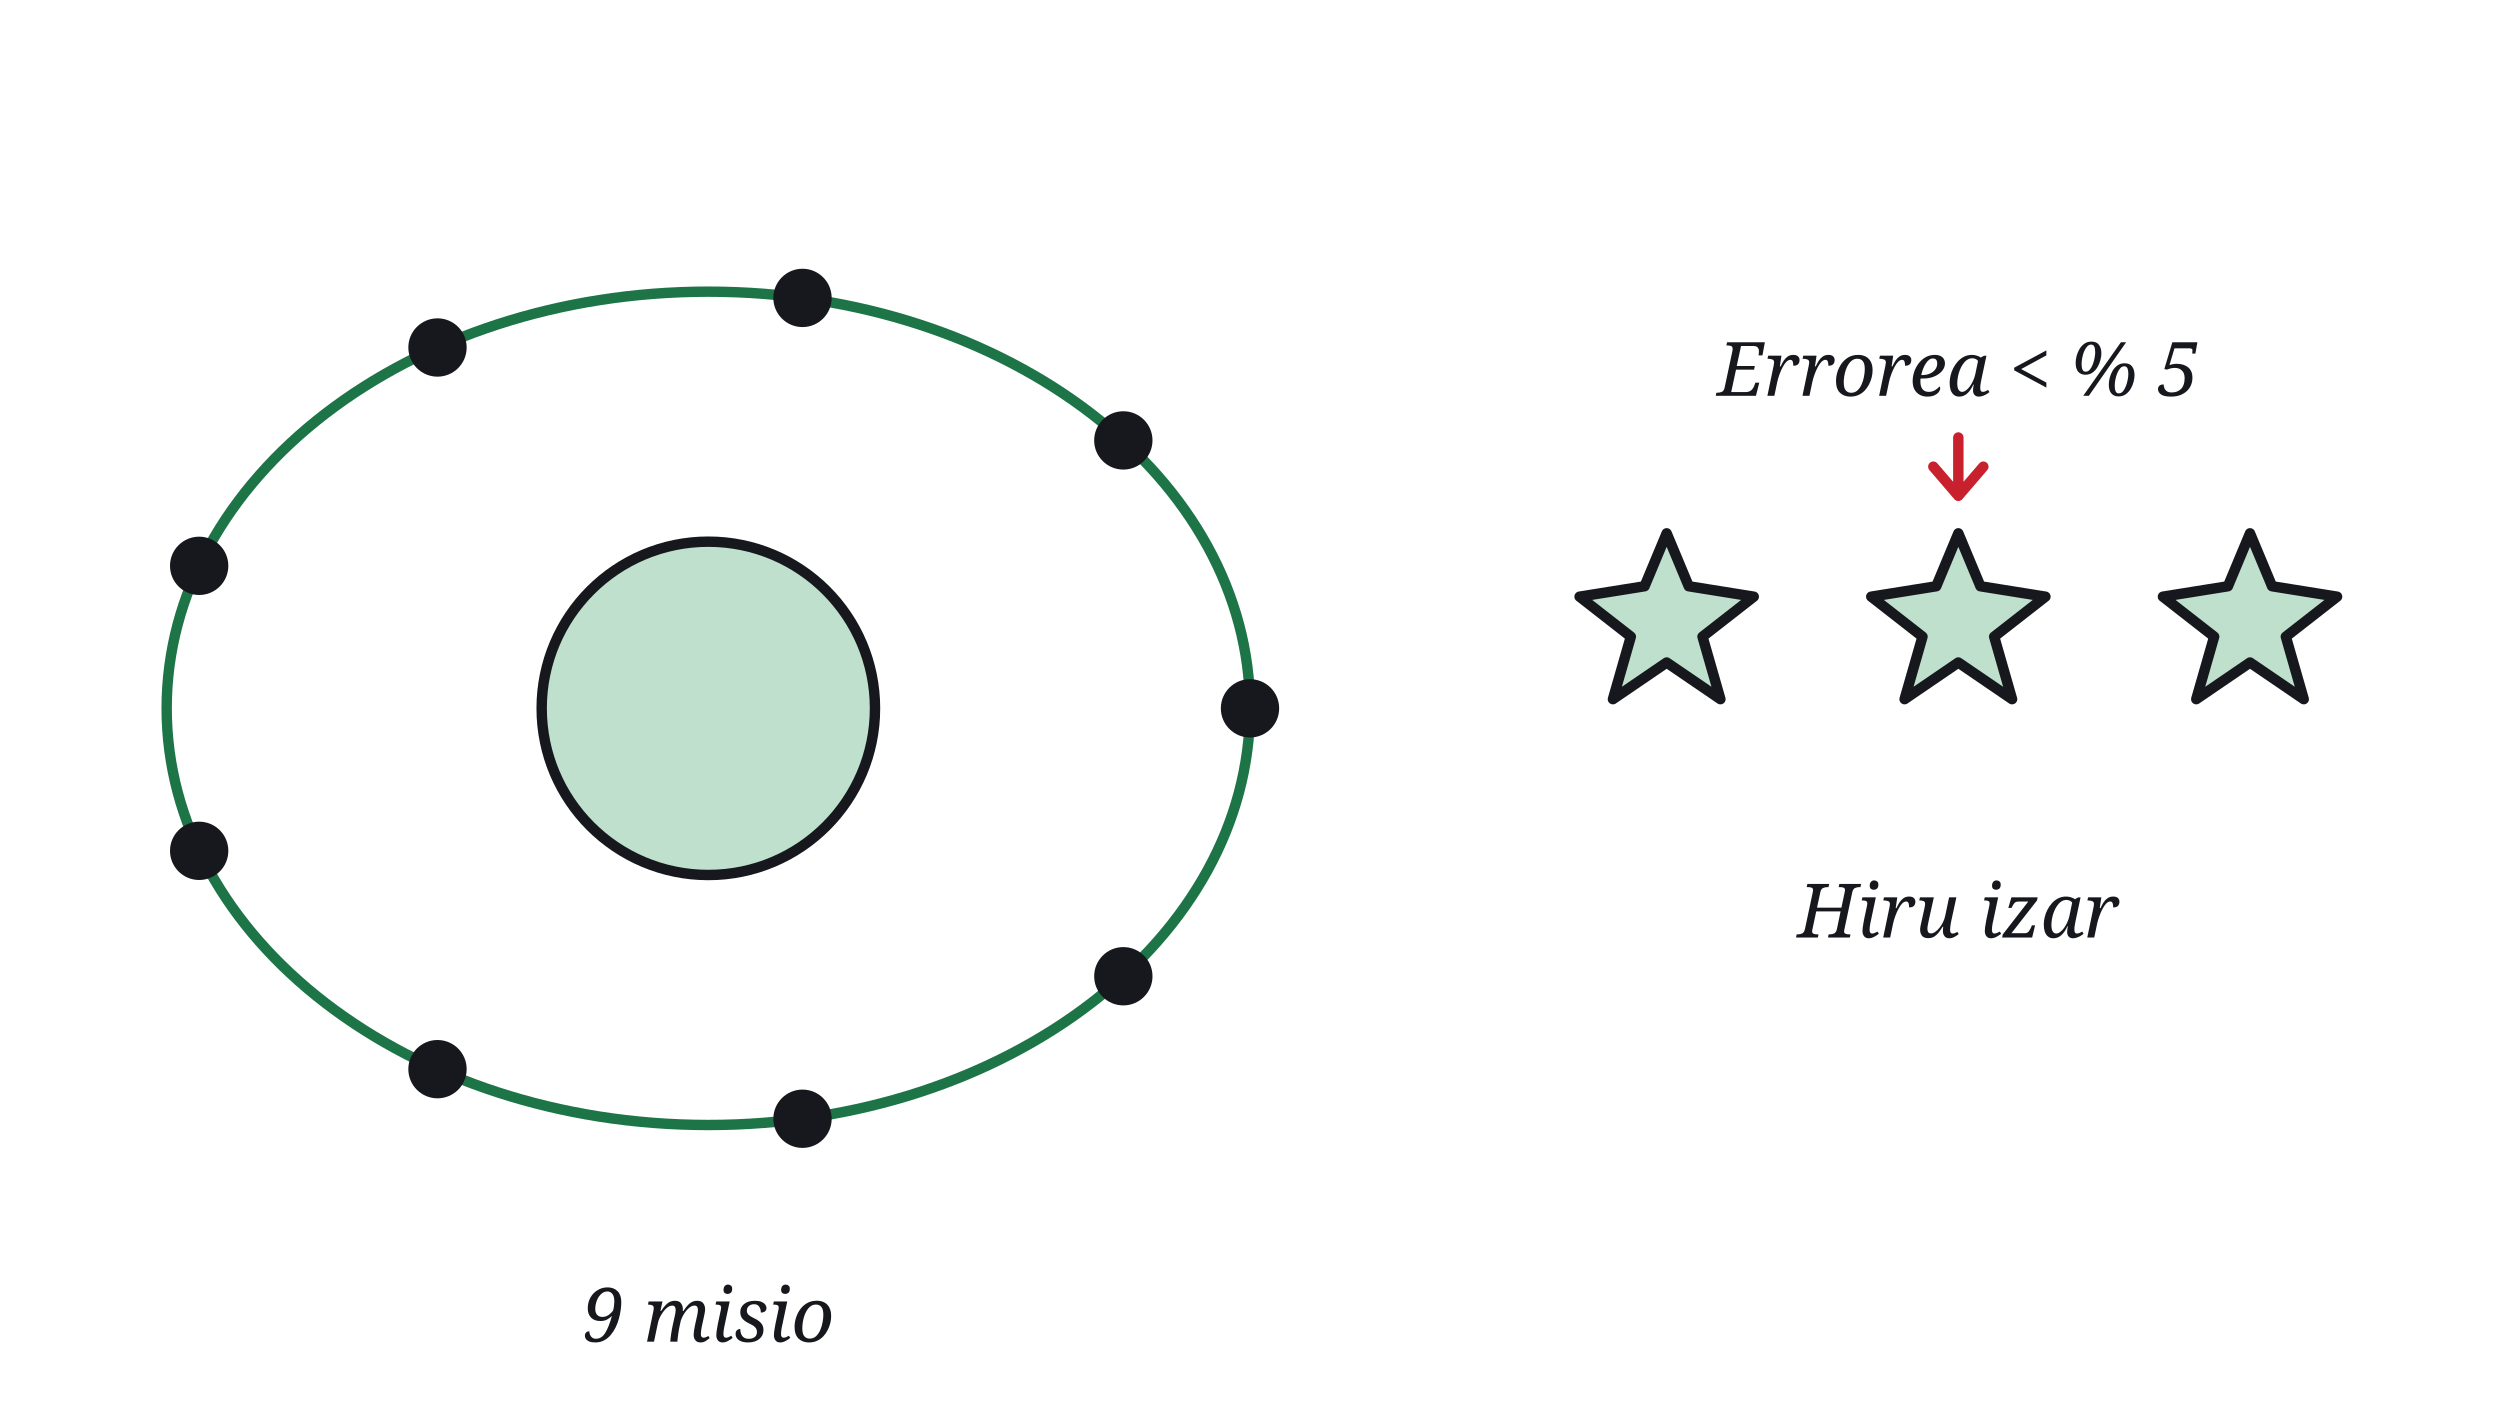
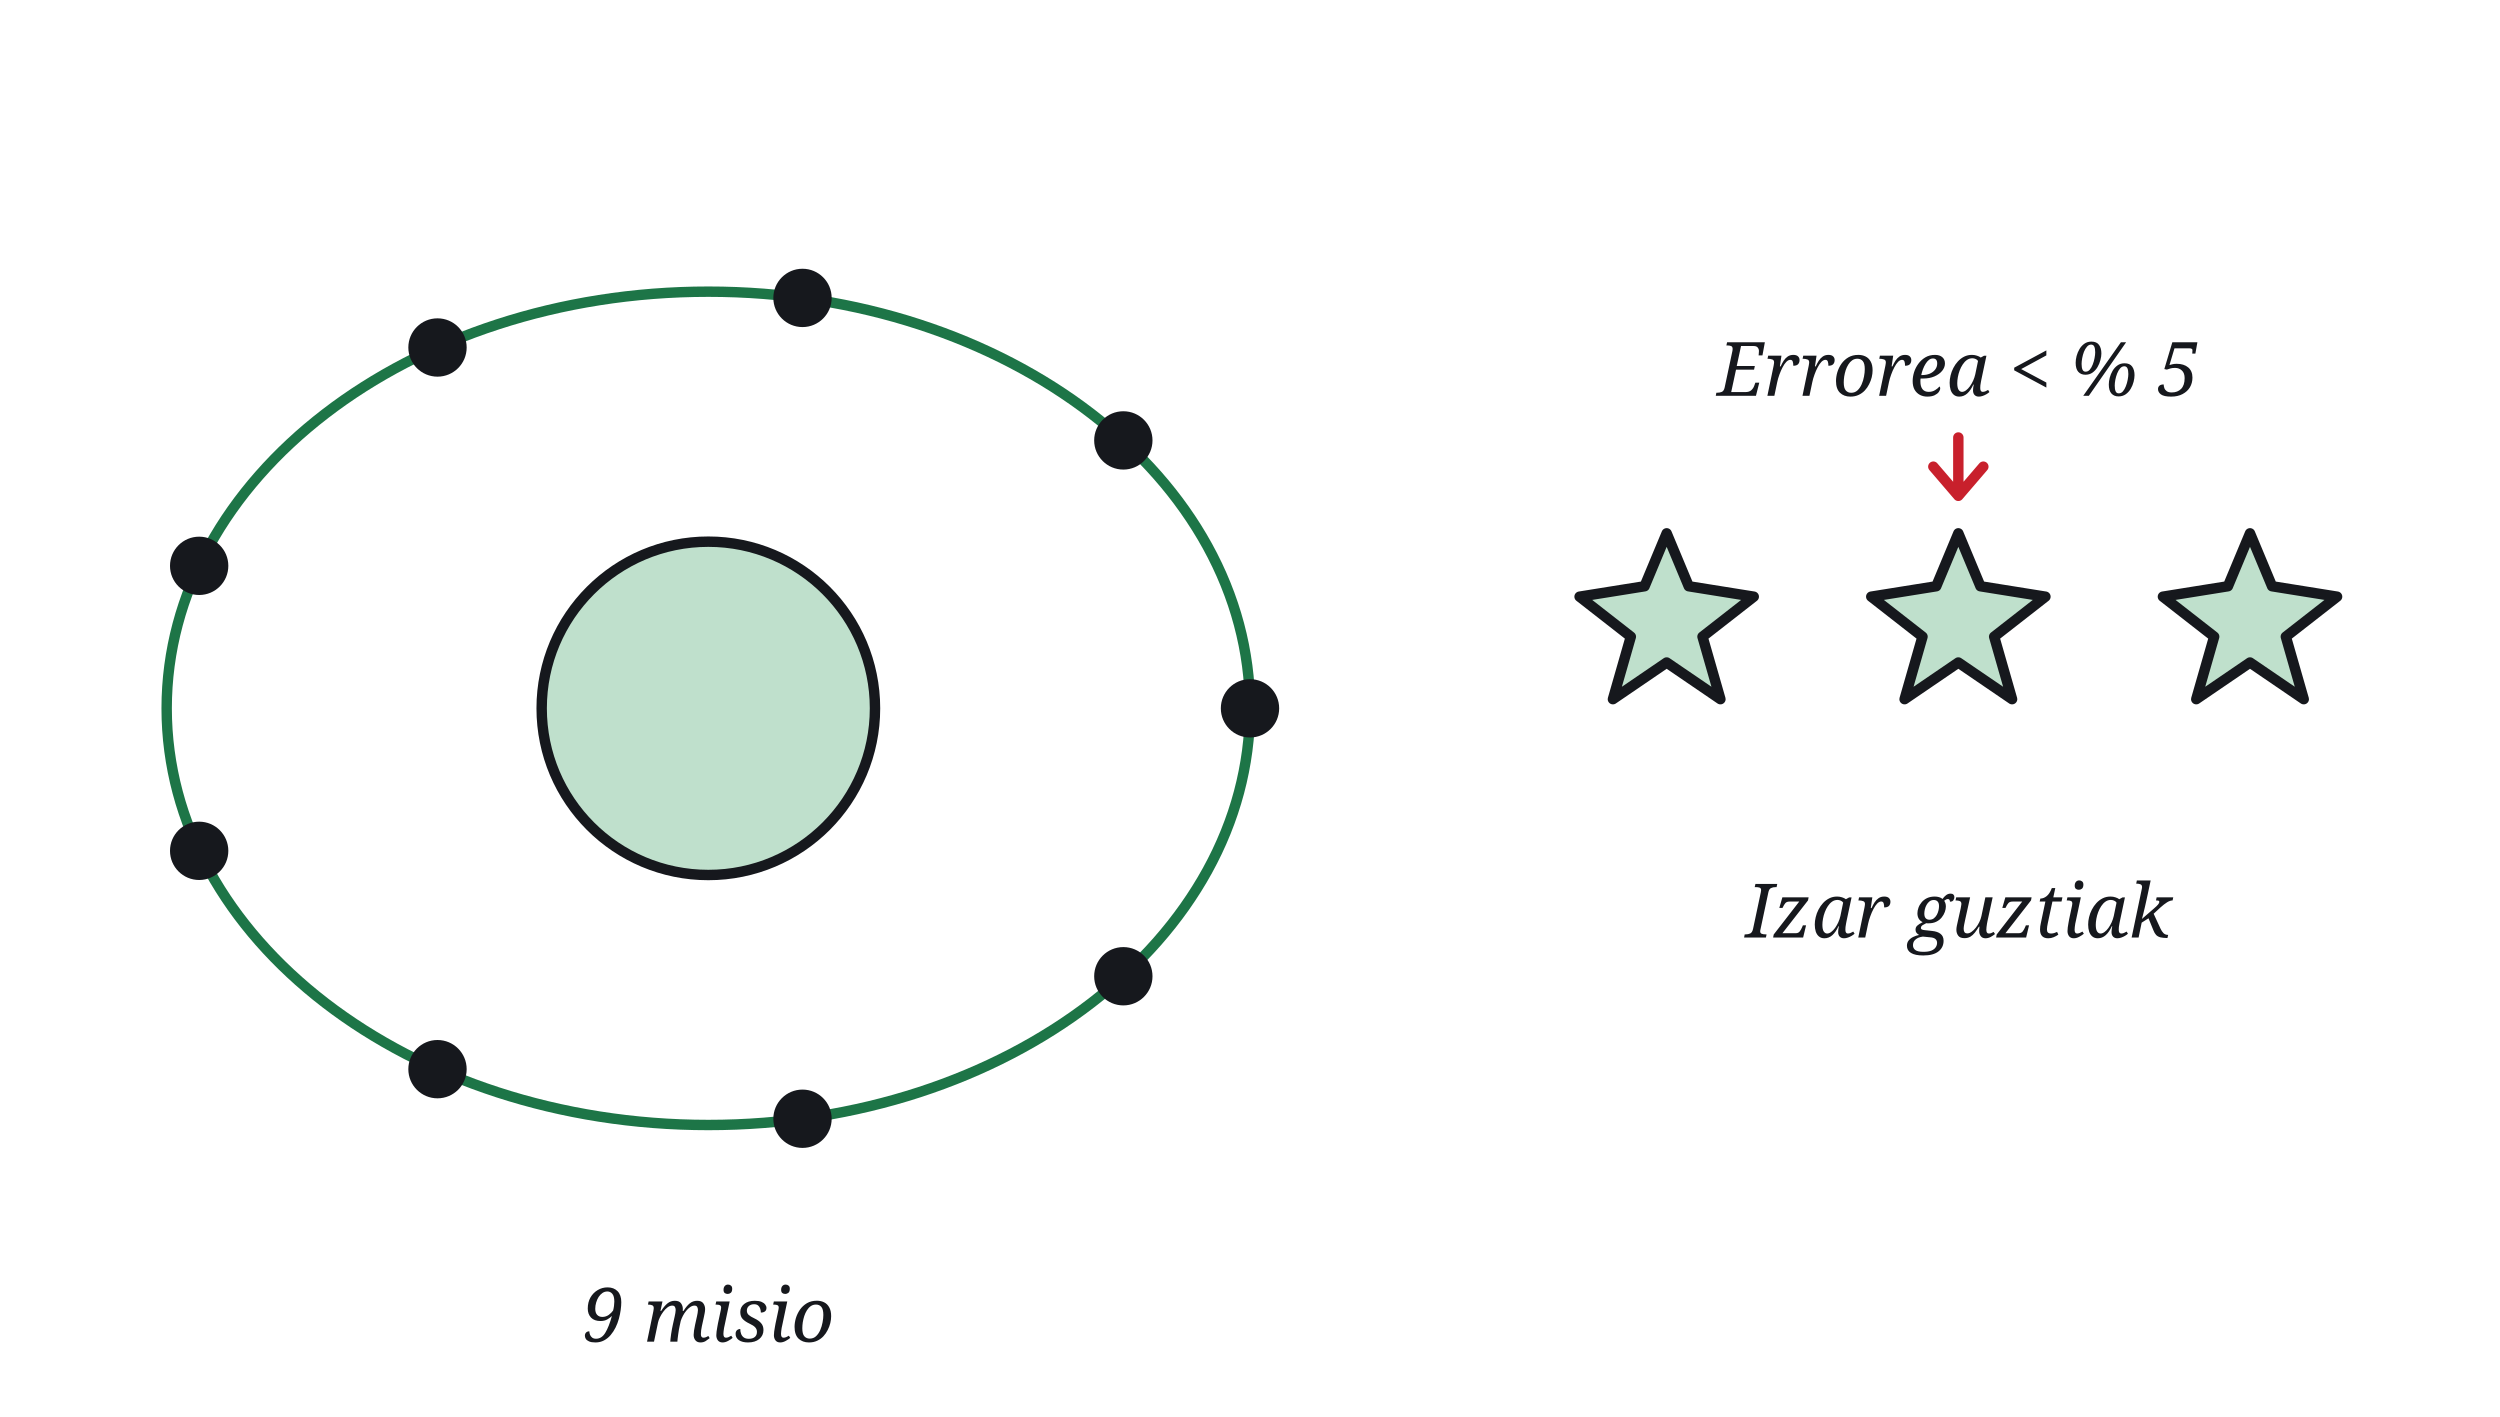
<svg xmlns="http://www.w3.org/2000/svg" class="ilu-d" viewBox="0 0 600 340">
  <style>svg.ilu-d{background:var(--sec-tinte,#e2f1e8)}.ilu-d .t{stroke: var(--ilu-tinta,#16181d); fill: none; stroke-width: 2.5; stroke-linecap: round; stroke-linejoin: round;}.ilu-d .a{stroke: var(--ilu-azul,#1d7547); fill: none; stroke-width: 2.5; stroke-linecap: round; stroke-linejoin: round;}.ilu-d .r{stroke: var(--ilu-rojo,#c8202c); fill: none; stroke-width: 2.5; stroke-linecap: round; stroke-linejoin: round;}.ilu-d .fa{fill: var(--ilu-relleno,#bfe0cc); stroke: none;}.ilu-d .ft{fill: var(--ilu-tinta,#16181d); stroke: none;}.ilu-d .fz{fill: var(--ilu-azul,#1d7547); stroke: none;}.ilu-d .lbl{fill: var(--ilu-tinta,#16181d); font-family: 'Newsreader', Georgia, serif; font-style: italic; font-size: 18px;}.ilu-d .num{fill: var(--ilu-tinta,#16181d); font-family: 'Newsreader', Georgia, serif; font-size: 34px; font-weight: 600;}.ilu-d .num-tres{font-size: 38px; font-weight: 700;}.ilu-d .nom-chatgpt{fill: var(--c-herramientas,#1c3faa);}.ilu-d .nom-vce{fill: var(--c-comunidad,#1d7547);}.ilu-d .nom-edumedia{fill: var(--c-multimedia,#a8206f);}.ilu-d .total{fill: var(--ilu-tinta,#16181d); font-family: 'Newsreader', Georgia, serif; font-size: 60px; font-weight: 700;}.ilu-d g.li2{stroke-width: 1.25;}.ilu-d g.li3{stroke-width: 0.833;}.ilu-d g.li4{stroke-width: 0.625;}</style>
  <ellipse class="a" cx="170" cy="170" rx="130" ry="100" />
  <circle class="fa" cx="170" cy="170" r="40" />
  <circle class="t" cx="170" cy="170" r="40" />
  <circle class="ft" cx="300" cy="170" r="7" />
  <circle class="ft" cx="269.6" cy="234.3" r="7" />
  <circle class="ft" cx="192.6" cy="268.5" r="7" />
  <circle class="ft" cx="105" cy="256.6" r="7" />
  <circle class="ft" cx="47.8" cy="204.2" r="7" />
  <circle class="ft" cx="47.8" cy="135.8" r="7" />
  <circle class="ft" cx="105" cy="83.4" r="7" />
  <circle class="ft" cx="192.6" cy="71.5" r="7" />
  <circle class="ft" cx="269.6" cy="105.7" r="7" />
  <text class="lbl" x="170" y="322" text-anchor="middle">9 misio</text>
  <text class="lbl" x="470" y="95" text-anchor="middle">Errorea &lt; % 5</text>
  <path class="fa" d="M400 128 L405.3 140.7 L420.9 143.2 L408.6 152.8 L412.9 167.8 L400 159 L387.1 167.8 L391.4 152.8 L379.1 143.2 L394.7 140.7 Z" />
  <path class="t" d="M400 128 L405.3 140.7 L420.9 143.2 L408.6 152.8 L412.9 167.8 L400 159 L387.1 167.8 L391.4 152.8 L379.1 143.2 L394.7 140.7 Z" />
  <path class="fa" d="M470 128 L475.3 140.7 L490.9 143.2 L478.6 152.8 L482.9 167.8 L470 159 L457.1 167.8 L461.4 152.8 L449.1 143.2 L464.7 140.7 Z" />
  <path class="t" d="M470 128 L475.3 140.7 L490.9 143.2 L478.6 152.8 L482.9 167.8 L470 159 L457.1 167.8 L461.4 152.8 L449.1 143.2 L464.7 140.7 Z" />
  <path class="fa" d="M540 128 L545.3 140.7 L560.9 143.2 L548.6 152.8 L552.9 167.8 L540 159 L527.1 167.8 L531.4 152.8 L519.1 143.2 L534.7 140.7 Z" />
  <path class="t" d="M540 128 L545.3 140.7 L560.9 143.2 L548.6 152.8 L552.9 167.8 L540 159 L527.1 167.8 L531.4 152.8 L519.1 143.2 L534.7 140.7 Z" />
  <path class="r" d="M470 105 V118 M464 112 L470 119 L476 112" />
-   <text class="lbl" x="470" y="225" text-anchor="middle">Hiru izar</text>
+   <text class="lbl" x="470" y="225" text-anchor="middle">Izar guztiak</text>
</svg>
